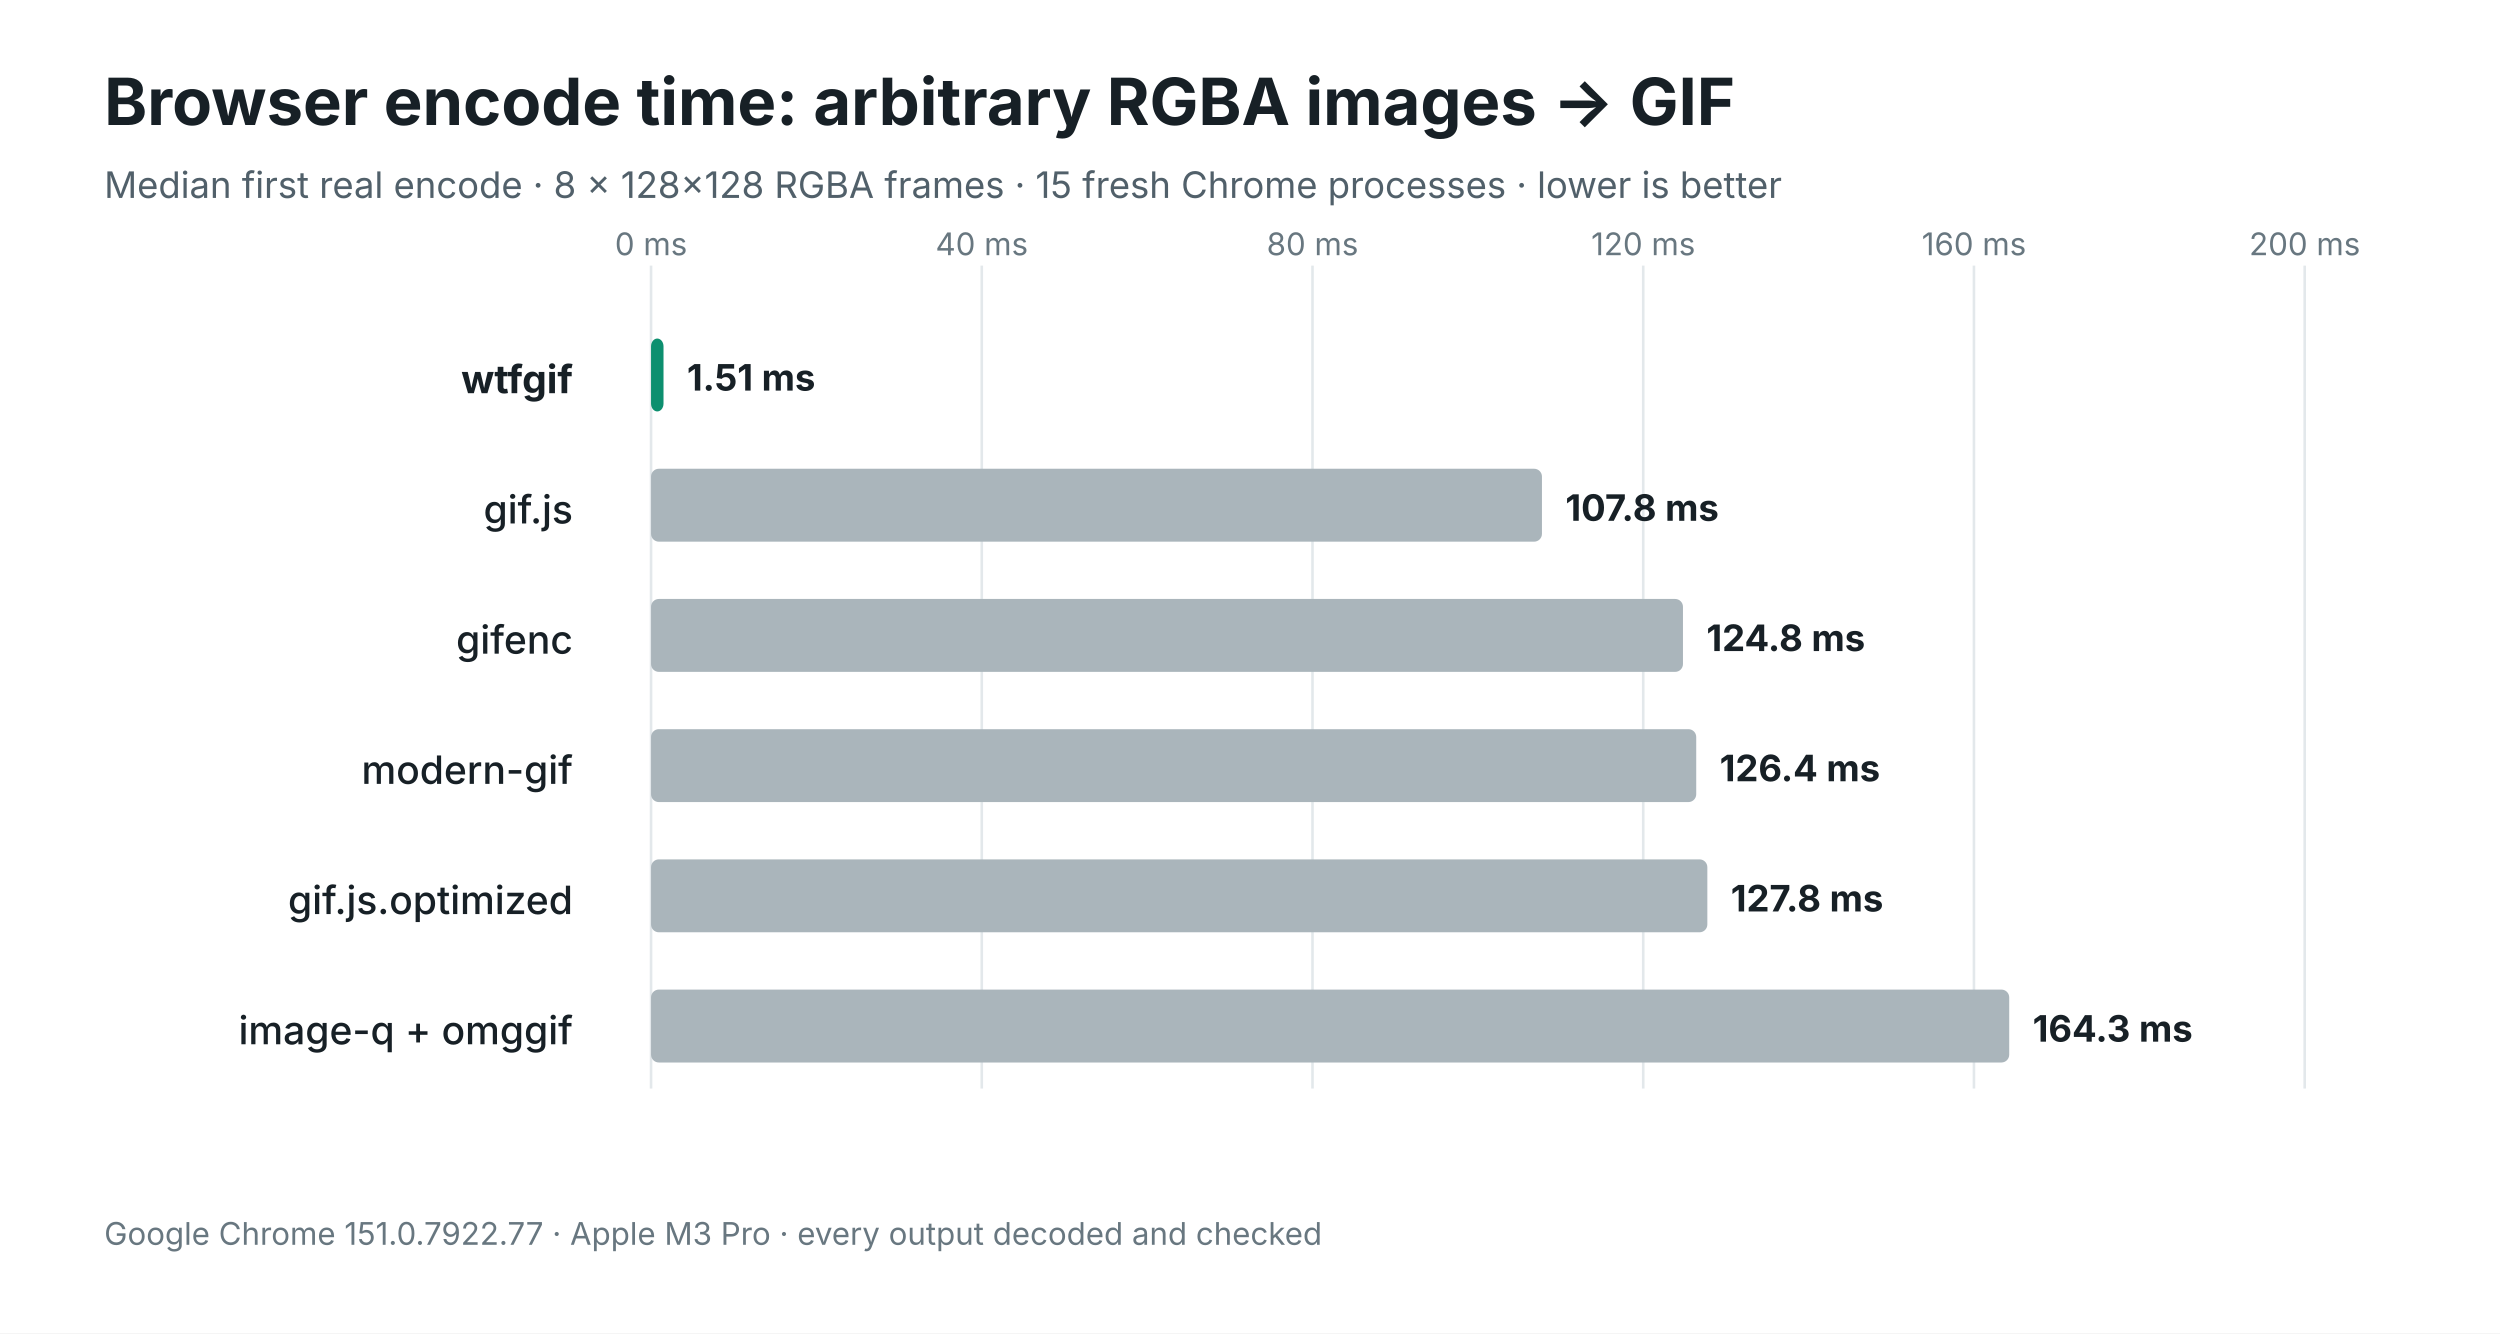
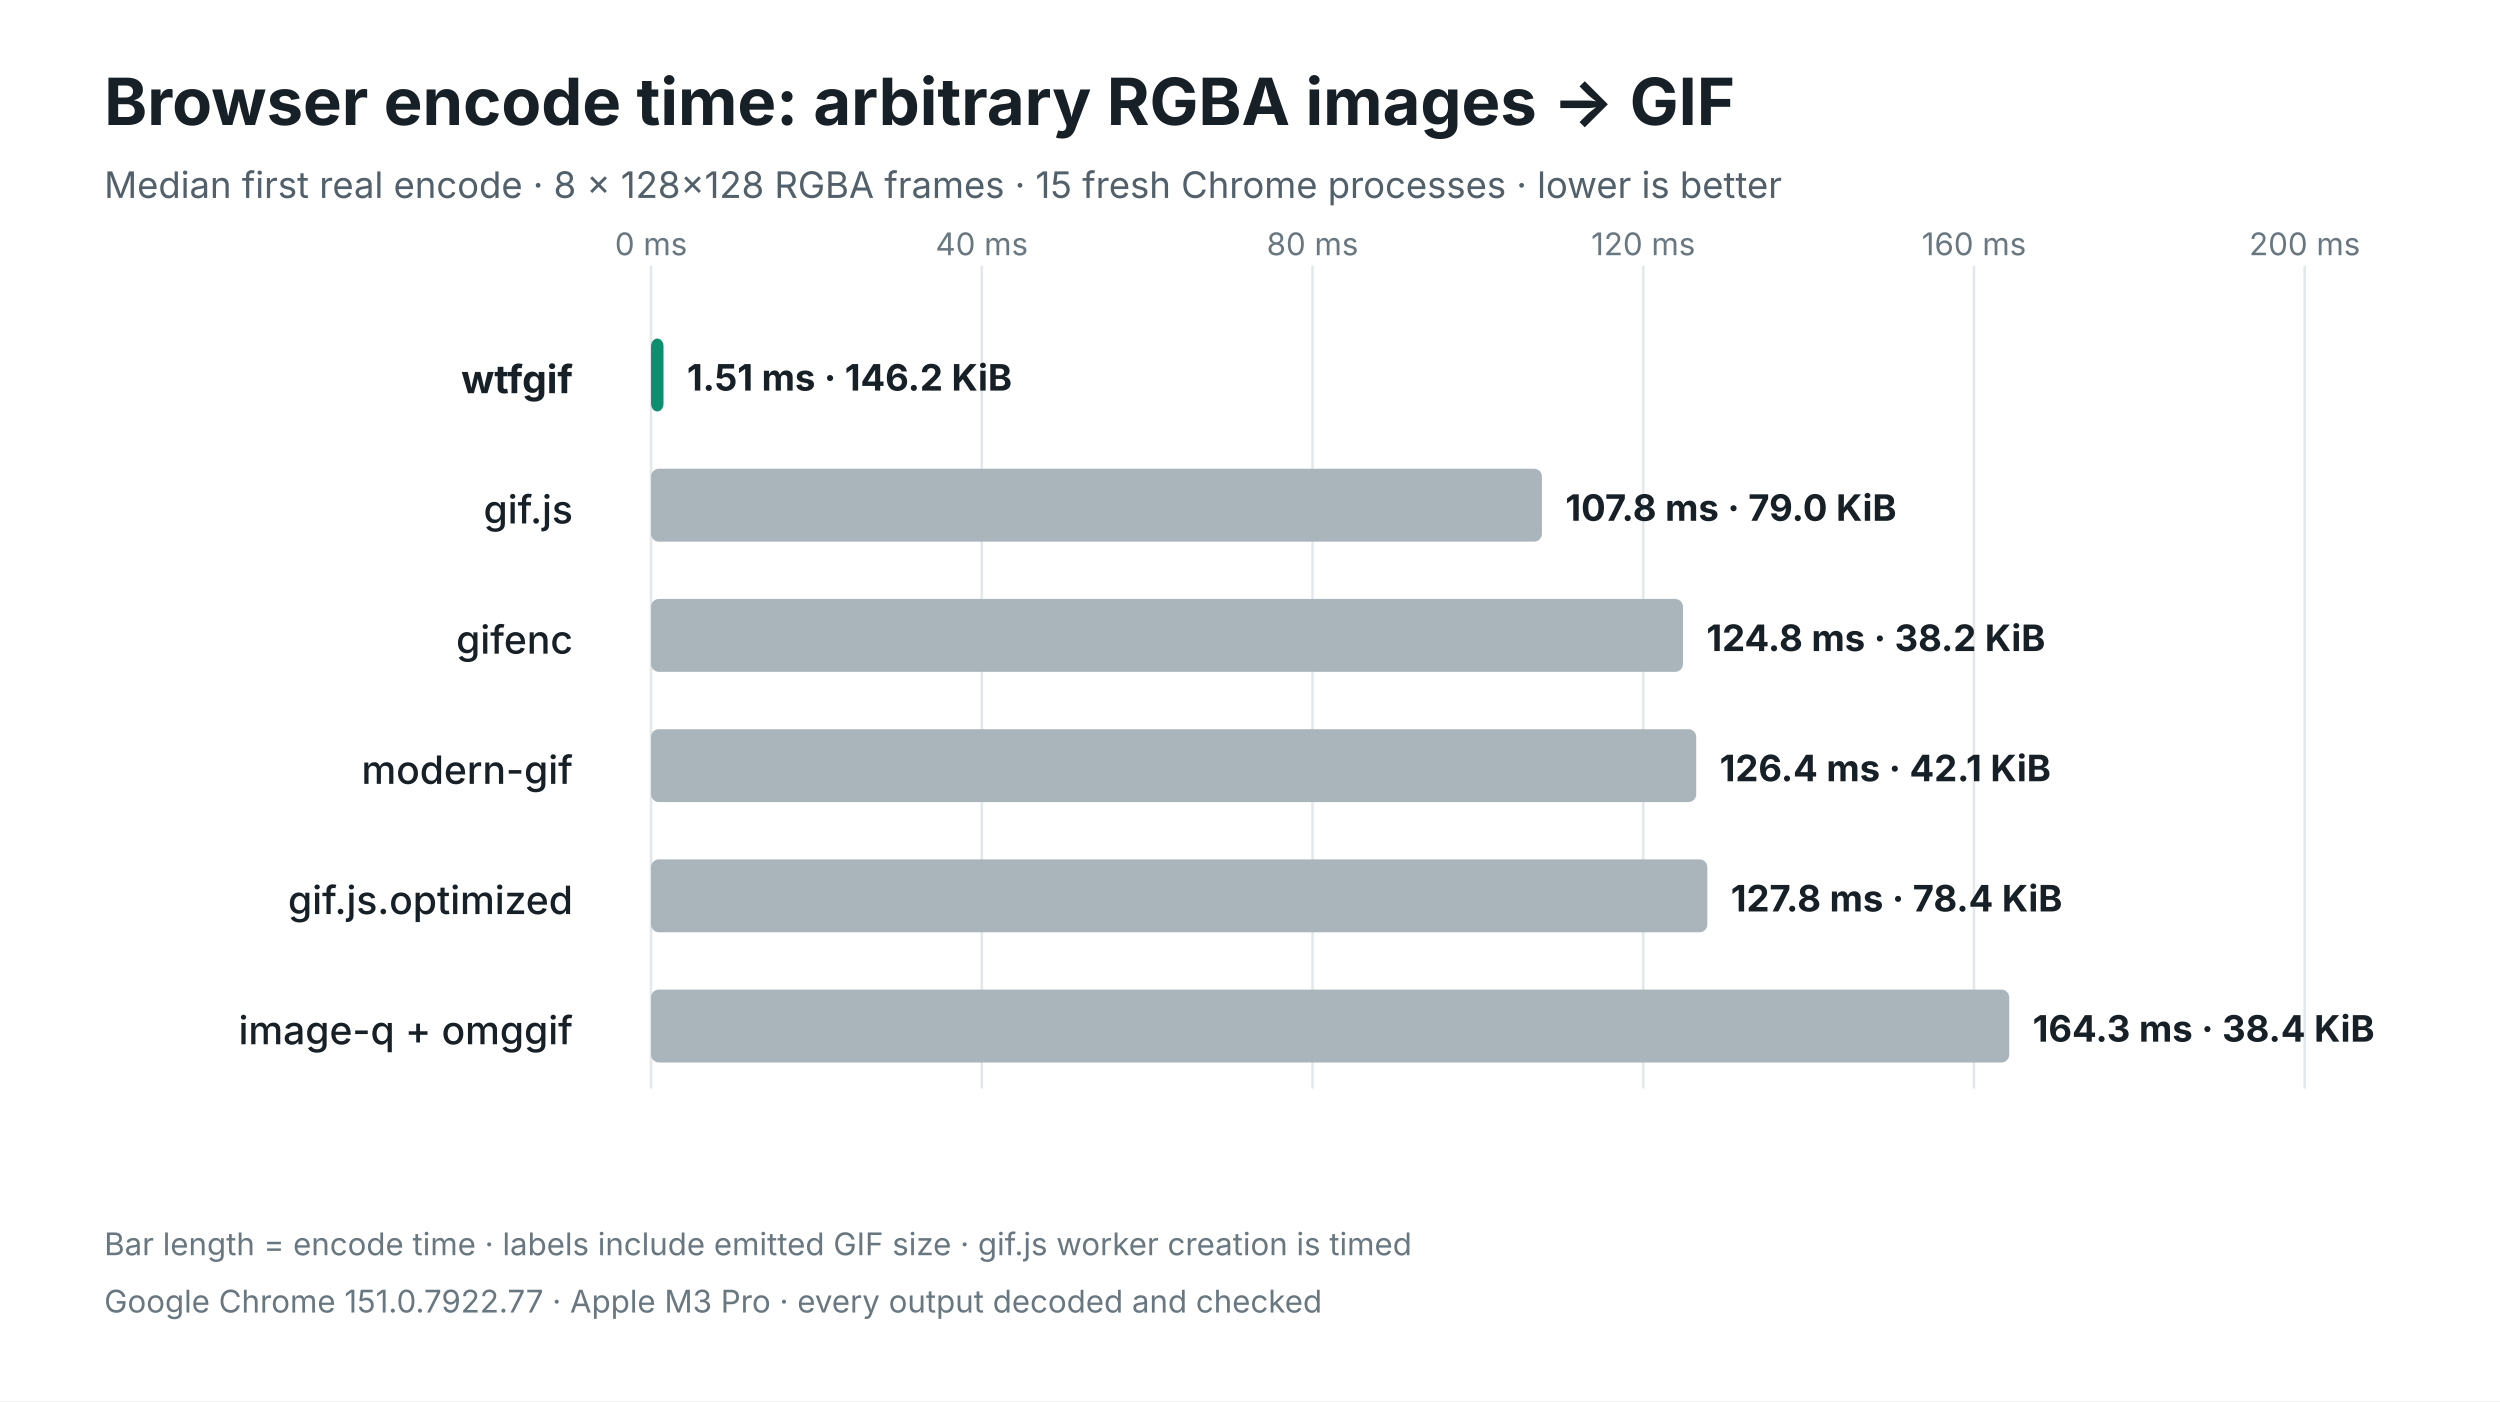
- <svg xmlns="http://www.w3.org/2000/svg" width="960" height="512" viewBox="0 0 960 512" role="img" aria-labelledby="title desc">
+ <svg xmlns="http://www.w3.org/2000/svg" width="960" height="538" viewBox="0 0 960 538" role="img" aria-labelledby="title desc">
  <rect width="100%" height="100%" fill="#ffffff" />
  <g font-family="ui-sans-serif, -apple-system, BlinkMacSystemFont, Segoe UI, sans-serif" fill="#172026">
    <text x="40" y="48" font-size="25" font-weight="700">Browser encode time: arbitrary RGBA images → GIF</text>
    <text x="40" y="76" font-size="14" fill="#51606a">Median first real encode · 8 × 128×128 RGBA frames · 15 fresh Chrome processes · lower is better</text>
    <line x1="250" y1="102" x2="250" y2="418" stroke="#e3e8eb" stroke-width="1" />
    <text x="250" y="98" text-anchor="middle" font-size="12" fill="#687780">0 ms</text>
    <line x1="377" y1="102" x2="377" y2="418" stroke="#e3e8eb" stroke-width="1" />
    <text x="377" y="98" text-anchor="middle" font-size="12" fill="#687780">40 ms</text>
    <line x1="504" y1="102" x2="504" y2="418" stroke="#e3e8eb" stroke-width="1" />
    <text x="504" y="98" text-anchor="middle" font-size="12" fill="#687780">80 ms</text>
    <line x1="631" y1="102" x2="631" y2="418" stroke="#e3e8eb" stroke-width="1" />
    <text x="631" y="98" text-anchor="middle" font-size="12" fill="#687780">120 ms</text>
    <line x1="758" y1="102" x2="758" y2="418" stroke="#e3e8eb" stroke-width="1" />
    <text x="758" y="98" text-anchor="middle" font-size="12" fill="#687780">160 ms</text>
    <line x1="885" y1="102" x2="885" y2="418" stroke="#e3e8eb" stroke-width="1" />
    <text x="885" y="98" text-anchor="middle" font-size="12" fill="#687780">200 ms</text>
    <text x="220" y="151" text-anchor="end" font-size="15" font-weight="700">wtfgif</text>
    <rect x="250" y="130" width="4.79" height="28" rx="3" fill="#0d8f6f" />
-     <text x="263.79" y="150" text-anchor="start" font-size="14" font-weight="700" fill="#172026">1.51 ms</text>
+     <text x="263.79" y="150" text-anchor="start" font-size="14" font-weight="700" fill="#172026">1.51 ms · 146.2 KiB</text>
    <text x="220" y="201" text-anchor="end" font-size="15" font-weight="500">gif.js</text>
    <rect x="250" y="180" width="342.11" height="28" rx="3" fill="#aab5bb" />
-     <text x="601.11" y="200" text-anchor="start" font-size="14" font-weight="700" fill="#172026">107.8 ms</text>
+     <text x="601.11" y="200" text-anchor="start" font-size="14" font-weight="700" fill="#172026">107.8 ms · 79.0 KiB</text>
    <text x="220" y="251" text-anchor="end" font-size="15" font-weight="500">gifenc</text>
    <rect x="250" y="230" width="396.26" height="28" rx="3" fill="#aab5bb" />
-     <text x="655.26" y="250" text-anchor="start" font-size="14" font-weight="700" fill="#172026">124.8 ms</text>
+     <text x="655.26" y="250" text-anchor="start" font-size="14" font-weight="700" fill="#172026">124.8 ms · 38.2 KiB</text>
    <text x="220" y="301" text-anchor="end" font-size="15" font-weight="500">modern-gif</text>
    <rect x="250" y="280" width="401.35" height="28" rx="3" fill="#aab5bb" />
-     <text x="660.35" y="300" text-anchor="start" font-size="14" font-weight="700" fill="#172026">126.4 ms</text>
+     <text x="660.35" y="300" text-anchor="start" font-size="14" font-weight="700" fill="#172026">126.4 ms · 42.1 KiB</text>
    <text x="220" y="351" text-anchor="end" font-size="15" font-weight="500">gif.js.optimized</text>
    <rect x="250" y="330" width="405.62" height="28" rx="3" fill="#aab5bb" />
-     <text x="664.62" y="350" text-anchor="start" font-size="14" font-weight="700" fill="#172026">127.8 ms</text>
+     <text x="664.62" y="350" text-anchor="start" font-size="14" font-weight="700" fill="#172026">127.8 ms · 78.4 KiB</text>
    <text x="220" y="401" text-anchor="end" font-size="15" font-weight="500">image-q + omggif</text>
    <rect x="250" y="380" width="521.54" height="28" rx="3" fill="#aab5bb" />
-     <text x="780.54" y="400" text-anchor="start" font-size="14" font-weight="700" fill="#172026">164.3 ms</text>
-     <text x="40" y="478" font-size="12" fill="#687780">Google Chrome 151.0.7922.77 · Apple M3 Pro · every output decoded and checked</text>
+     <text x="780.54" y="400" text-anchor="start" font-size="14" font-weight="700" fill="#172026">164.3 ms · 38.4 KiB</text>
+     <text x="40" y="482" font-size="12" fill="#687780">Bar length = encode time · labels include emitted GIF size · gif.js worker creation is timed</text>
+     <text x="40" y="504" font-size="12" fill="#687780">Google Chrome 151.0.7922.77 · Apple M3 Pro · every output decoded and checked</text>
  </g>
</svg>
